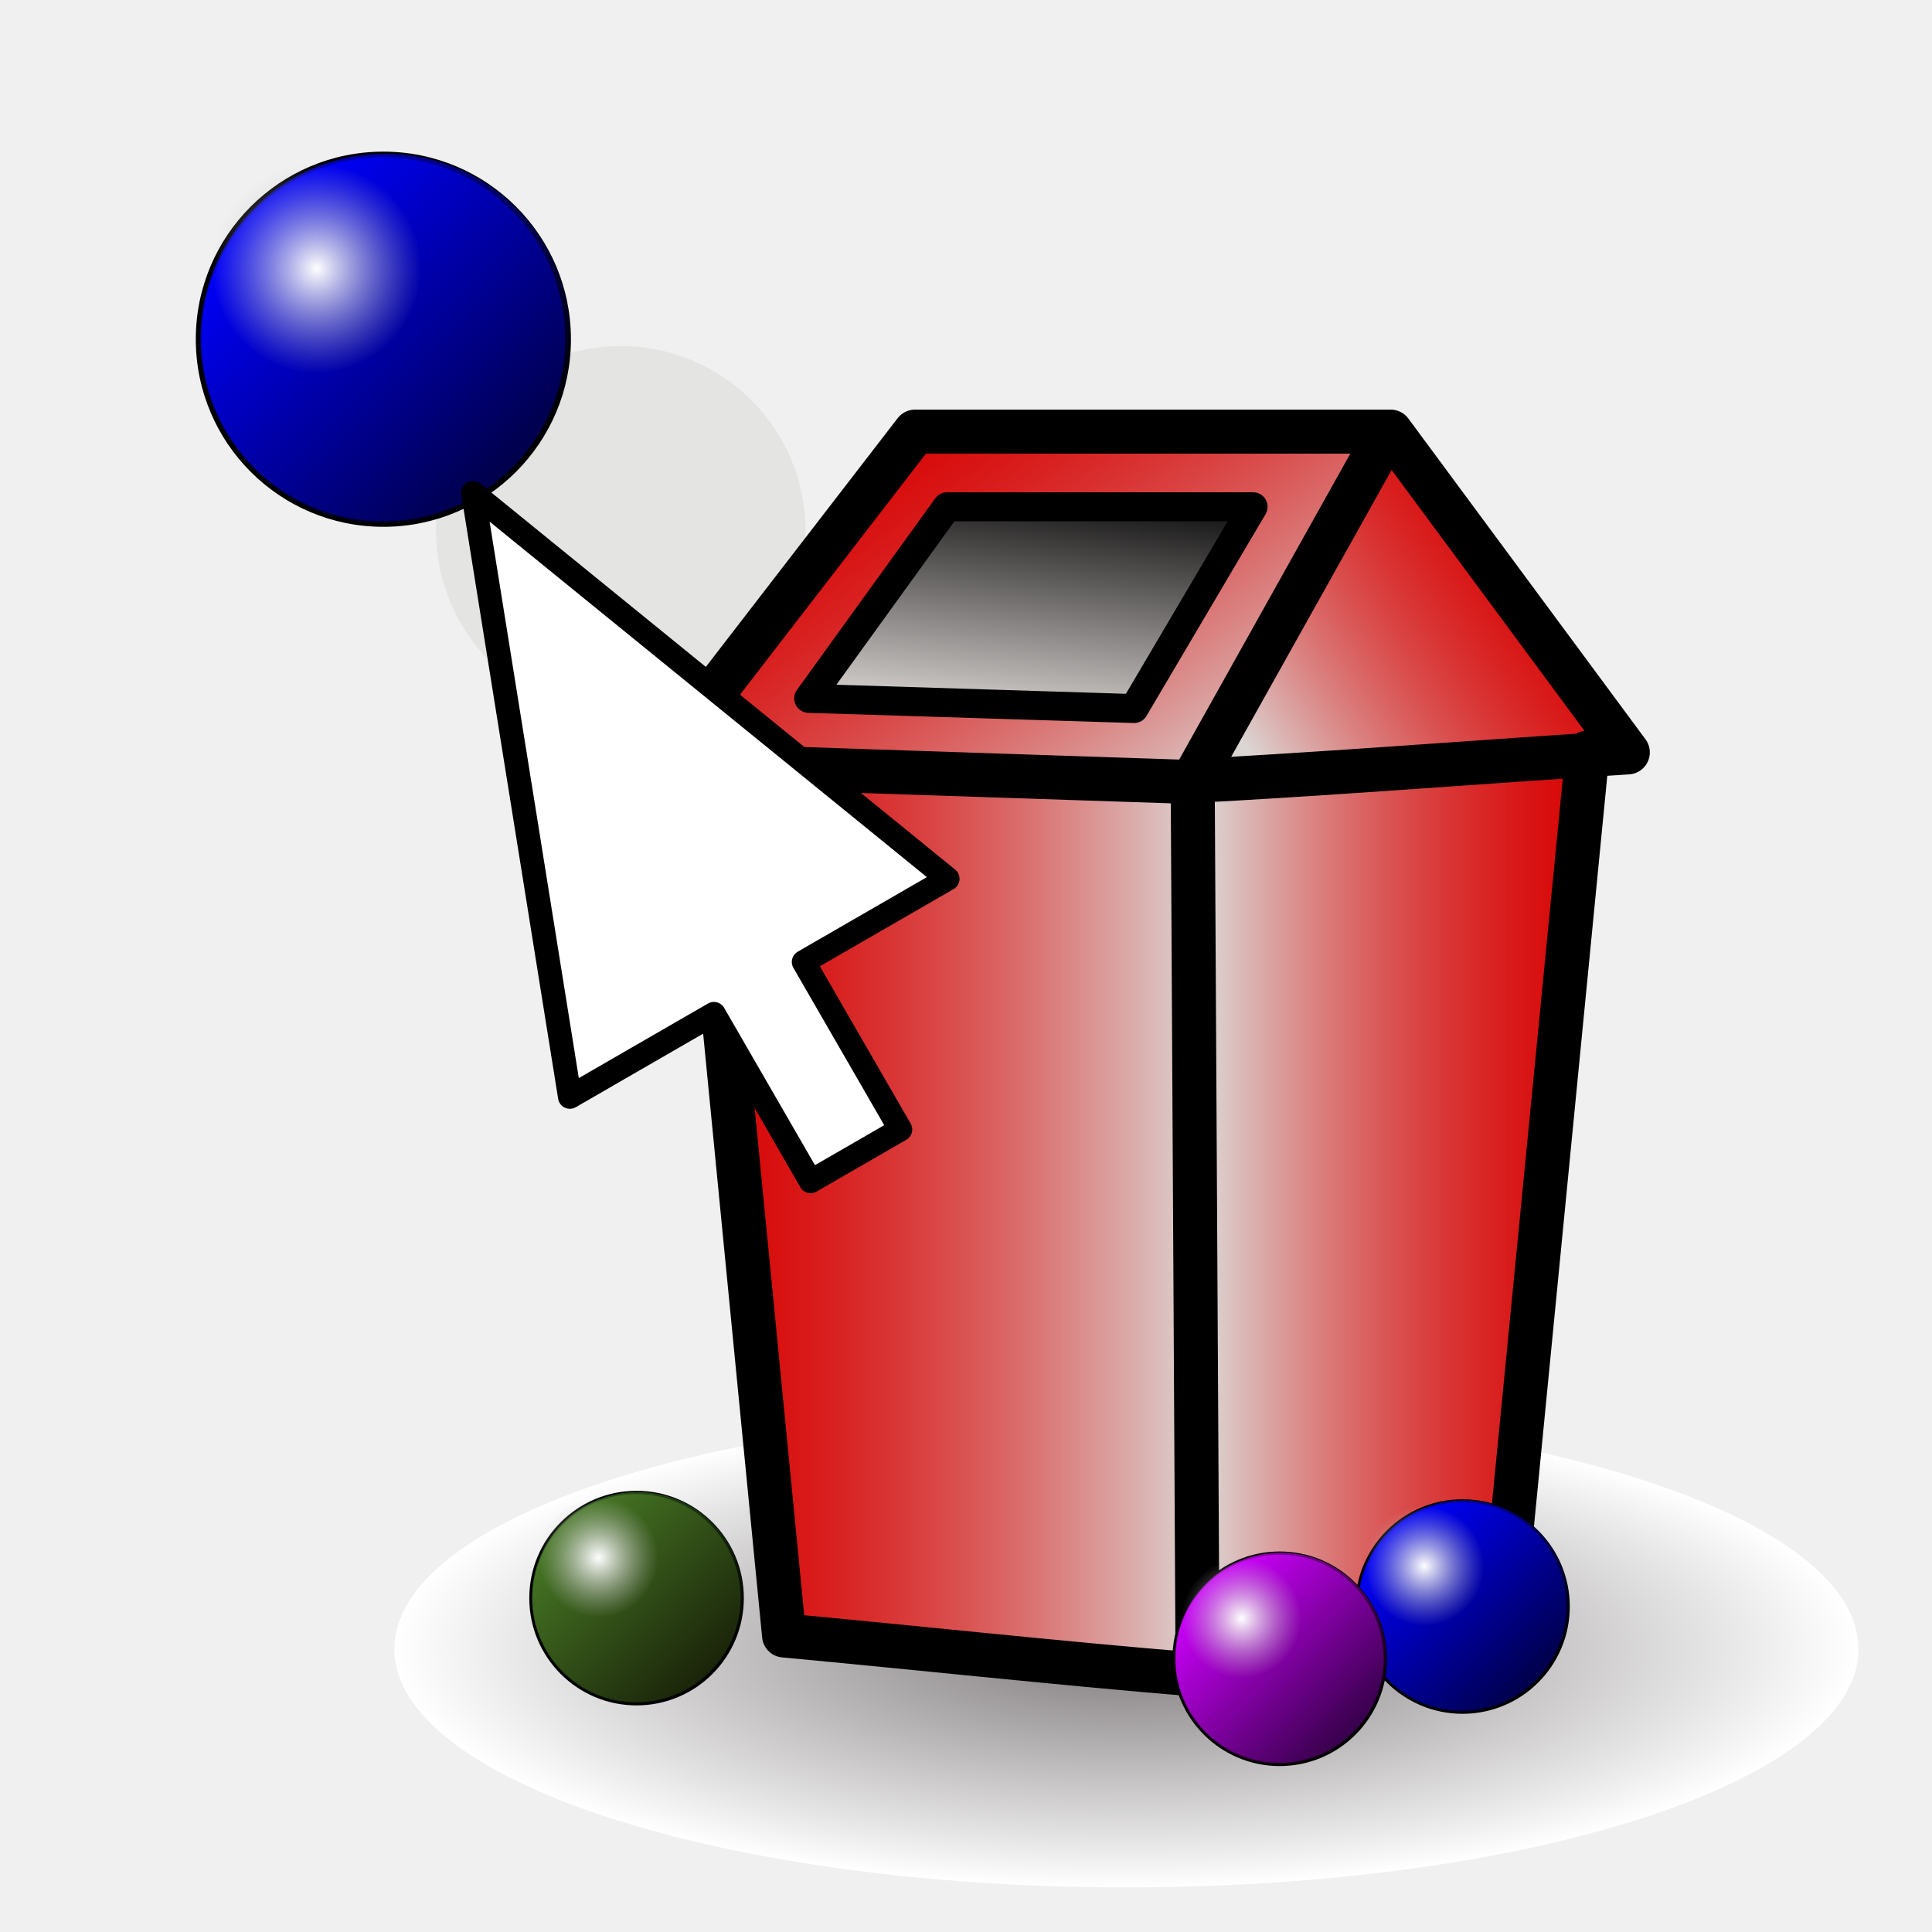
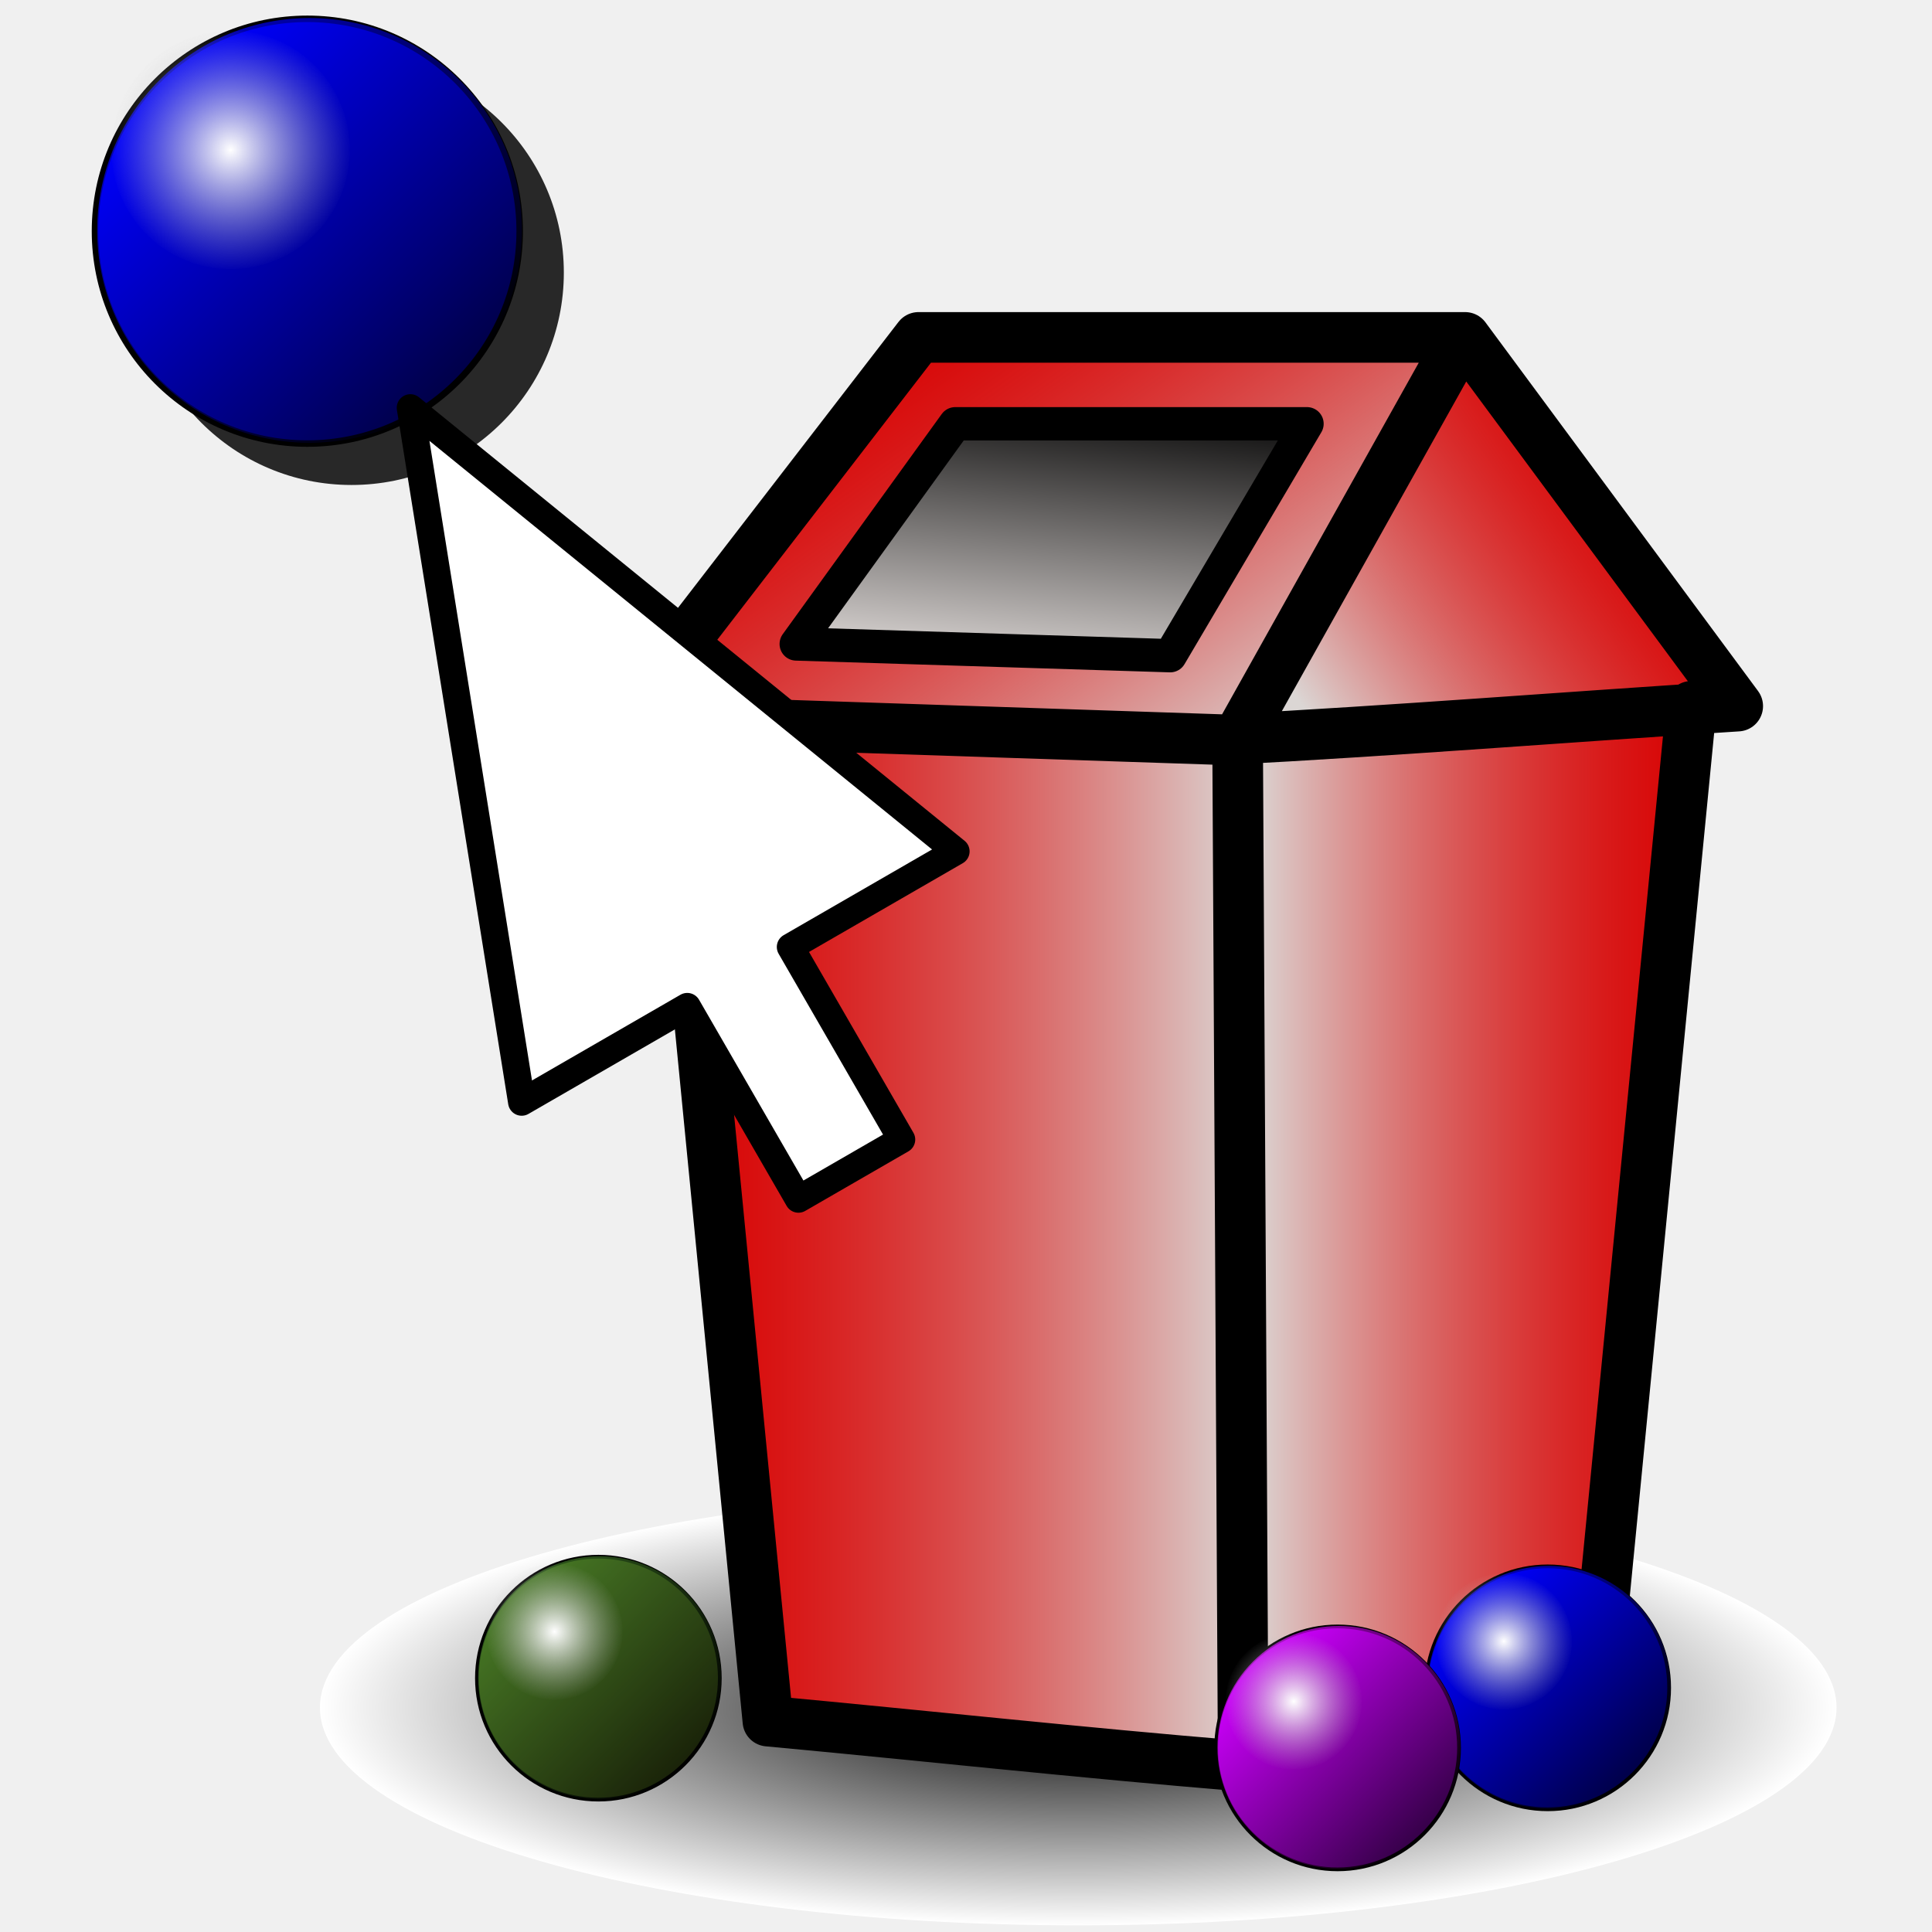
<svg xmlns="http://www.w3.org/2000/svg" xmlns:xlink="http://www.w3.org/1999/xlink" version="1.0" width="100" height="100" id="svg2">
  <defs id="defs4">
    <linearGradient id="linearGradient6570">
      <stop style="stop-color:#3e7626;stop-opacity:1;" offset="0" id="stop6572" />
      <stop style="stop-color:#000000;stop-opacity:1" offset="1" id="stop6574" />
    </linearGradient>
    <linearGradient id="linearGradient6541">
      <stop id="stop6543" offset="0" style="stop-color:#000000;stop-opacity:1;" />
      <stop id="stop6545" offset="1" style="stop-color:#dbd6d4;stop-opacity:1;" />
    </linearGradient>
    <linearGradient id="linearGradient6498">
      <stop id="stop6500" offset="0" style="stop-color:#d600ff;stop-opacity:1;" />
      <stop id="stop6502" offset="1" style="stop-color:#000000;stop-opacity:1" />
    </linearGradient>
    <linearGradient id="linearGradient6448">
-       <stop id="stop6450" offset="0" style="stop-color:#7e797c;stop-opacity:1;" />
+       <stop id="stop6450" offset="0" style="stop-color:#000000;stop-opacity:1;" />
      <stop id="stop6452" offset="1" style="stop-color:#ffffff;stop-opacity:1;" />
    </linearGradient>
    <linearGradient id="linearGradient6410">
      <stop style="stop-color:#d90000;stop-opacity:0.424;" offset="0" id="stop6412" />
      <stop style="stop-color:#dbd6d4;stop-opacity:1;" offset="1" id="stop6414" />
    </linearGradient>
    <linearGradient id="linearGradient3384">
      <stop style="stop-color:#0000ff;stop-opacity:1;" offset="0" id="stop3386" />
      <stop style="stop-color:#000000;stop-opacity:1" offset="1" id="stop3388" />
    </linearGradient>
    <linearGradient id="linearGradient3252">
      <stop style="stop-color:#ffffff;stop-opacity:1" offset="0" id="stop3254" />
      <stop style="stop-color:#bababa;stop-opacity:0;" offset="1" id="stop3256" />
    </linearGradient>
    <radialGradient xlink:href="#linearGradient3252" id="radialGradient3562" gradientUnits="userSpaceOnUse" gradientTransform="matrix(0.2134373,0,0,0.2134373,19.80521,5.961047)" cx="58.012" cy="63.346" fx="58.012" fy="63.346" r="33.113" />
    <linearGradient xlink:href="#linearGradient3384" id="linearGradient3565" gradientUnits="userSpaceOnUse" gradientTransform="matrix(0.2688926,0.2688926,-0.2688926,0.2688926,38.22773,-8.449435)" x1="25.398" y1="63.346" x2="90.625" y2="63.346" />
    <radialGradient xlink:href="#linearGradient6448" id="radialGradient6446" cx="52.697" cy="124.216" fx="52.697" fy="124.216" r="30.461" gradientTransform="matrix(1,0,0,0.405,0,73.90872)" gradientUnits="userSpaceOnUse" />
    <linearGradient xlink:href="#linearGradient3384" id="linearGradient6475" gradientUnits="userSpaceOnUse" gradientTransform="matrix(0.2688926,0.2688926,-0.2688926,0.2688926,38.22773,-8.449435)" x1="25.398" y1="63.346" x2="90.625" y2="63.346" />
    <radialGradient xlink:href="#linearGradient3252" id="radialGradient6477" gradientUnits="userSpaceOnUse" gradientTransform="matrix(0.2134373,0,0,0.2134373,19.80521,5.961047)" cx="58.012" cy="63.346" fx="58.012" fy="63.346" r="33.113" />
    <linearGradient xlink:href="#linearGradient6498" id="linearGradient6509" gradientUnits="userSpaceOnUse" gradientTransform="matrix(0.1185687,0.1185687,-0.1185687,0.1185687,115.4137,31.04224)" x1="25.398" y1="63.346" x2="90.625" y2="63.346" />
    <radialGradient xlink:href="#linearGradient3252" id="radialGradient6511" gradientUnits="userSpaceOnUse" gradientTransform="matrix(9.4115562e-2,0,0,9.4115562e-2,107.2902,37.39657)" cx="58.012" cy="63.346" fx="58.012" fy="63.346" r="33.113" />
-     <linearGradient xlink:href="#linearGradient6410" id="linearGradient6516" gradientUnits="userSpaceOnUse" gradientTransform="matrix(-1,0,0,-1,85.97235,98.89925)" x1="3.111" y1="36.23" x2="23.543" y2="36.23" />
-     <linearGradient xlink:href="#linearGradient6410" id="linearGradient6520" gradientUnits="userSpaceOnUse" gradientTransform="translate(59.31781,26.43857)" x1="-12.245" y1="-5.918" x2="3.061" y2="15.51" />
-     <linearGradient xlink:href="#linearGradient6410" id="linearGradient6524" gradientUnits="userSpaceOnUse" gradientTransform="translate(59.31781,26.43857)" x1="20.408" y1="2.041" x2="5.306" y2="12.449" />
-     <linearGradient xlink:href="#linearGradient6410" id="linearGradient6528" gradientUnits="userSpaceOnUse" gradientTransform="translate(59.31781,26.43857)" x1="-23.088" y1="36.786" x2="2.723" y2="36.786" />
-     <linearGradient xlink:href="#linearGradient6541" id="linearGradient6539" x1="54.796" y1="24.388" x2="53.359" y2="37.424" gradientUnits="userSpaceOnUse" />
+     <linearGradient xlink:href="#linearGradient6410" id="linearGradient6516" gradientUnits="userSpaceOnUse" gradientTransform="matrix(-1.149403,0,0,-1.149403,91.91752,105.4603)" x1="3.111" y1="36.23" x2="23.543" y2="36.23" />
+     <linearGradient xlink:href="#linearGradient6410" id="linearGradient6520" gradientUnits="userSpaceOnUse" gradientTransform="matrix(1.149403,0,0,1.149403,61.28071,22.17379)" x1="-12.245" y1="-5.918" x2="3.061" y2="15.51" />
+     <linearGradient xlink:href="#linearGradient6410" id="linearGradient6524" gradientUnits="userSpaceOnUse" gradientTransform="matrix(1.149403,0,0,1.149403,61.28071,22.17379)" x1="20.408" y1="2.041" x2="5.306" y2="12.449" />
+     <linearGradient xlink:href="#linearGradient6410" id="linearGradient6528" gradientUnits="userSpaceOnUse" gradientTransform="matrix(1.149403,0,0,1.149403,61.28071,22.17379)" x1="-23.088" y1="36.786" x2="2.723" y2="36.786" />
+     <linearGradient xlink:href="#linearGradient6541" id="linearGradient6539" x1="54.796" y1="24.388" x2="53.359" y2="37.424" gradientUnits="userSpaceOnUse" gradientTransform="matrix(1.149403,0,0,1.149403,-6.899363,-8.214783)" />
    <linearGradient xlink:href="#linearGradient6570" id="linearGradient6581" gradientUnits="userSpaceOnUse" gradientTransform="matrix(0.1185687,0.1185687,-0.1185687,0.1185687,-125.8414,-62.98095)" x1="25.398" y1="63.346" x2="90.625" y2="63.346" />
    <radialGradient xlink:href="#linearGradient3252" id="radialGradient6583" gradientUnits="userSpaceOnUse" gradientTransform="matrix(9.4115562e-2,0,0,9.4115562e-2,-133.9649,-56.62662)" cx="58.012" cy="63.346" fx="58.012" fy="63.346" r="33.113" />
+     <linearGradient xlink:href="#linearGradient3384" id="linearGradient3478" gradientUnits="userSpaceOnUse" gradientTransform="matrix(0.2688926,0.2688926,-0.2688926,0.2688926,38.22773,-8.449435)" x1="25.398" y1="63.346" x2="90.625" y2="63.346" />
+     <radialGradient xlink:href="#linearGradient3252" id="radialGradient3480" gradientUnits="userSpaceOnUse" gradientTransform="matrix(0.2134373,0,0,0.2134373,19.80521,5.961047)" cx="58.012" cy="63.346" fx="58.012" fy="63.346" r="33.113" />
  </defs>
-   <path style="fill:url(#radialGradient6446);fill-opacity:1;fill-rule:evenodd;stroke:none;stroke-width:1px;stroke-linecap:butt;stroke-linejoin:miter;stroke-opacity:1" id="path6438" d="M 83.158 124.216 A 30.461 12.337 0 1 1  22.236,124.216 A 30.461 12.337 0 1 1  83.158 124.216 z" transform="matrix(1.243952,0,0,1,-7.24963,-38.86366)" />
-   <g id="g2203" transform="matrix(0.7710003,0,0,0.7710003,-8.425791,-1.122311)">
-     <path d="M 65.005,37.092 C 65.006,43.942 59.453,49.496 52.603,49.496 C 45.753,49.496 40.2,43.942 40.201,37.092 C 40.2,30.242 45.753,24.688 52.603,24.688 C 59.453,24.688 65.006,30.242 65.005,37.092 L 65.005,37.092 z " style="fill:#e4e4e3;fill-opacity:1;fill-rule:evenodd;stroke:none;stroke-width:0.38px;stroke-linecap:butt;stroke-linejoin:miter;stroke-opacity:1" id="path6824" />
-     <g id="g3519">
-       <path id="path3474" style="fill:#0000ff;fill-opacity:1;fill-rule:evenodd;stroke:#000000;stroke-width:0.38px;stroke-linecap:butt;stroke-linejoin:miter;stroke-opacity:1" d="M 49.067,24.229 C 49.068,31.079 43.515,36.633 36.665,36.633 C 29.815,36.633 24.262,31.079 24.263,24.229 C 24.262,17.379 29.815,11.825 36.665,11.825 C 43.515,11.825 49.068,17.379 49.067,24.229 L 49.067,24.229 z " />
-       <path id="path3476" style="opacity:0.717;fill:url(#linearGradient3565);fill-opacity:1;fill-rule:evenodd;stroke:none;stroke-width:1px;stroke-linecap:butt;stroke-linejoin:miter;stroke-opacity:1" d="M 45.563,32.952 C 40.72,37.797 32.866,37.798 28.022,32.954 C 23.178,28.11 23.179,20.256 28.024,15.413 C 32.867,10.568 40.721,10.568 45.564,15.412 C 50.408,20.256 50.408,28.109 45.563,32.952 L 45.563,32.952 z " />
-       <path id="path3478" style="fill:url(#radialGradient3562);fill-opacity:1;fill-rule:evenodd;stroke:none;stroke-width:1px;stroke-linecap:butt;stroke-linejoin:miter;stroke-opacity:1" d="M 39.148,19.481 C 39.149,23.326 36.032,26.444 32.187,26.444 C 28.342,26.444 25.225,23.326 25.226,19.481 C 25.225,15.637 28.342,12.519 32.187,12.519 C 36.032,12.519 39.149,15.637 39.148,19.481 L 39.148,19.481 z " />
-     </g>
+   <path style="fill:url(#radialGradient6446);fill-opacity:1;fill-rule:evenodd;stroke:none;stroke-width:1px;stroke-linecap:butt;stroke-linejoin:miter;stroke-opacity:1" id="path6438" d="M 83.158 124.216 A 30.461 12.337 0 1 1  22.236,124.216 A 30.461 12.337 0 1 1  83.158 124.216 z" transform="matrix(1.288477,0,0,0.91366,-12.08954,-25.10836)" />
+   <path id="path6824" style="fill:#282828;fill-opacity:1;fill-rule:evenodd;stroke:none;stroke-width:0.38px;stroke-linecap:butt;stroke-linejoin:miter;stroke-opacity:1" d="M 29.184,14.11 C 29.185,20.181 24.264,25.103 18.194,25.103 C 12.123,25.103 7.202,20.181 7.203,14.11 C 7.202,8.04 12.123,3.118 18.194,3.118 C 24.264,3.118 29.185,8.04 29.184,14.11 L 29.184,14.11 z " />
+   <g id="g3519" transform="matrix(0.8861901,0,0,0.8861901,-16.58399,-9.504771)">
+     <path d="M 49.067,24.229 C 49.068,31.079 43.515,36.633 36.665,36.633 C 29.815,36.633 24.262,31.079 24.263,24.229 C 24.262,17.379 29.815,11.825 36.665,11.825 C 43.515,11.825 49.068,17.379 49.067,24.229 L 49.067,24.229 z " style="fill:#0000ff;fill-opacity:1;fill-rule:evenodd;stroke:#000000;stroke-width:0.38px;stroke-linecap:butt;stroke-linejoin:miter;stroke-opacity:1" id="path3474" />
+     <path d="M 45.563,32.952 C 40.72,37.797 32.866,37.798 28.022,32.954 C 23.178,28.11 23.179,20.256 28.024,15.413 C 32.867,10.568 40.721,10.568 45.564,15.412 C 50.408,20.256 50.408,28.109 45.563,32.952 L 45.563,32.952 z " style="opacity:0.717;fill:url(#linearGradient3478);fill-opacity:1;fill-rule:evenodd;stroke:none;stroke-width:1px;stroke-linecap:butt;stroke-linejoin:miter;stroke-opacity:1" id="path3476" />
+     <path d="M 39.148,19.481 C 39.149,23.326 36.032,26.444 32.187,26.444 C 28.342,26.444 25.225,23.326 25.226,19.481 C 25.225,15.637 28.342,12.519 32.187,12.519 C 36.032,12.519 39.149,15.637 39.148,19.481 L 39.148,19.481 z " style="fill:url(#radialGradient3480);fill-opacity:1;fill-rule:evenodd;stroke:none;stroke-width:1px;stroke-linecap:butt;stroke-linejoin:miter;stroke-opacity:1" id="path3478" />
  </g>
-   <path style="fill:#d70000;fill-opacity:1;fill-rule:evenodd;stroke:none;stroke-width:2.279;stroke-linecap:round;stroke-linejoin:round;stroke-miterlimit:4;stroke-dashoffset:0;stroke-opacity:1" d="M 40.117,84.737 L 61.522,86.777 C 61.437,71.346 61.352,55.915 61.267,40.484 L 35.711,39.651 C 37.18,54.68 38.648,69.708 40.117,84.737 z " id="path5358" />
-   <path style="fill:url(#linearGradient6528);fill-opacity:1;fill-rule:evenodd;stroke:none;stroke-width:2.279;stroke-linecap:round;stroke-linejoin:round;stroke-miterlimit:4;stroke-dashoffset:0;stroke-opacity:1" d="M 40.635,84.747 L 62.041,86.788 C 61.956,71.357 61.871,55.925 61.786,40.494 L 36.23,39.661 C 37.698,54.69 39.167,69.718 40.635,84.747 z " id="path6343" />
-   <path style="fill:#d70000;fill-opacity:1;fill-rule:evenodd;stroke:none;stroke-width:2.279;stroke-linecap:round;stroke-linejoin:round;stroke-miterlimit:4;stroke-dashoffset:0;stroke-opacity:1" d="M 71.891,22.423 C 68.561,28.377 65.23,34.331 61.9,40.284 L 84.421,38.83 C 80.33,33.295 76.238,27.761 72.146,22.227" id="path5360" />
-   <path style="fill:url(#linearGradient6524);fill-opacity:1;fill-rule:evenodd;stroke:none;stroke-width:2.279;stroke-linecap:round;stroke-linejoin:round;stroke-miterlimit:4;stroke-dashoffset:0;stroke-opacity:1" d="M 72.41,22.434 C 69.079,28.387 65.749,34.341 62.418,40.295 L 84.94,38.84 C 80.848,33.306 76.756,27.771 72.664,22.237" id="path6345" />
-   <path style="fill:#d70000;fill-opacity:1;fill-rule:evenodd;stroke:none;stroke-width:2.279;stroke-linecap:round;stroke-linejoin:round;stroke-miterlimit:4;stroke-dashoffset:0;stroke-opacity:1" d="M 71.885,21.589 L 61.022,39.705 C 52.012,39.405 43.003,39.105 33.993,38.804 C 38.419,33.066 42.845,27.327 47.27,21.589 C 55.475,21.589 63.68,21.589 71.885,21.589 z " id="path5362" />
-   <path style="fill:url(#linearGradient6520);fill-opacity:1;fill-rule:evenodd;stroke:none;stroke-width:2.279;stroke-linecap:round;stroke-linejoin:round;stroke-miterlimit:4;stroke-dashoffset:0;stroke-opacity:1" d="M 72.403,21.599 L 61.54,39.716 C 52.531,39.415 43.521,39.115 34.512,38.814 C 38.938,33.076 43.363,27.338 47.789,21.599 C 55.994,21.599 64.199,21.599 72.403,21.599 z " id="path6347" />
-   <path style="fill:#d70000;fill-opacity:1;fill-rule:evenodd;stroke:none;stroke-width:2.279;stroke-linecap:round;stroke-linejoin:round;stroke-miterlimit:4;stroke-dashoffset:0;stroke-opacity:1" d="M 61.965,86.514 L 61.91,40.248 L 82.343,38.803 C 80.874,53.831 79.406,68.86 77.937,83.889 C 72.613,84.764 67.289,85.639 61.965,86.514 z " id="path5364" />
-   <path style="fill:url(#linearGradient6516);fill-opacity:1;fill-rule:evenodd;stroke:none;stroke-width:2.279;stroke-linecap:round;stroke-linejoin:round;stroke-miterlimit:4;stroke-dashoffset:0;stroke-opacity:1" d="M 62.483,86.525 L 62.429,40.258 L 82.861,38.813 C 81.393,53.842 79.924,68.87 78.456,83.899 C 73.132,84.774 67.808,85.649 62.483,86.525 z " id="path6349" />
-   <path style="fill:none;fill-opacity:1;fill-rule:evenodd;stroke:#000000;stroke-width:2.279;stroke-linecap:round;stroke-linejoin:round;stroke-miterlimit:4;stroke-dashoffset:0;stroke-opacity:1" d="M 36.178,39.566 C 37.646,54.595 39.114,69.623 40.583,84.652 C 47.651,85.308 54.723,86.082 61.788,86.665 C 67.112,85.79 72.437,84.915 77.761,84.039 C 79.229,69.011 80.698,53.982 82.166,38.954 M 71.98,22.341 C 76.072,27.875 80.164,33.41 84.255,38.944 C 76.542,39.432 68.831,40.055 61.117,40.458 C 52.107,40.157 43.098,39.857 34.088,39.556 C 38.514,33.818 42.94,28.08 47.365,22.341 C 55.57,22.341 63.775,22.341 71.98,22.341 z M 61.988,86.693 C 61.903,71.261 61.819,55.83 61.734,40.399 C 65.064,34.445 68.395,28.491 71.725,22.538" id="rect3391" />
-   <path style="fill:url(#linearGradient6539);fill-opacity:1.0;fill-rule:evenodd;stroke:#000000;stroke-width:1.5;stroke-linecap:round;stroke-linejoin:round;stroke-miterlimit:4;stroke-dasharray:none;stroke-dashoffset:0;stroke-opacity:1" d="M 49.019,26.23 L 64.86,26.23 L 58.697,36.674 L 41.858,36.147 L 49.019,26.23 z " id="rect3416" />
-   <g id="g6458" transform="matrix(0.4409518,0,0,0.4409518,59.53128,72.46942)">
+   <path style="fill:#d70000;fill-opacity:1;fill-rule:evenodd;stroke:none;stroke-width:2.279;stroke-linecap:round;stroke-linejoin:round;stroke-miterlimit:4;stroke-dashoffset:0;stroke-opacity:1" d="M 39.211,89.182 L 63.814,91.528 C 63.717,73.791 63.619,56.054 63.522,38.317 L 34.147,37.36 C 35.835,54.634 37.523,71.908 39.211,89.182 z " id="path5358" />
+   <path style="fill:url(#linearGradient6528);fill-opacity:1;fill-rule:evenodd;stroke:none;stroke-width:2.279;stroke-linecap:round;stroke-linejoin:round;stroke-miterlimit:4;stroke-dashoffset:0;stroke-opacity:1" d="M 39.807,89.194 L 64.41,91.539 C 64.313,73.803 64.215,56.066 64.118,38.329 L 34.743,37.372 C 36.431,54.646 38.119,71.92 39.807,89.194 z " id="path6343" />
+   <path style="fill:#d70000;fill-opacity:1;fill-rule:evenodd;stroke:none;stroke-width:2.279;stroke-linecap:round;stroke-linejoin:round;stroke-miterlimit:4;stroke-dashoffset:0;stroke-opacity:1" d="M 75.733,17.559 C 71.904,24.402 68.076,31.245 64.248,38.088 L 90.135,36.416 C 85.432,30.055 80.729,23.694 76.025,17.333" id="path5360" />
+   <path style="fill:url(#linearGradient6524);fill-opacity:1;fill-rule:evenodd;stroke:none;stroke-width:2.279;stroke-linecap:round;stroke-linejoin:round;stroke-miterlimit:4;stroke-dashoffset:0;stroke-opacity:1" d="M 76.329,17.571 C 72.501,24.414 68.673,31.257 64.845,38.1 L 90.731,36.428 C 86.028,30.067 81.325,23.706 76.621,17.345" id="path6345" />
+   <path style="fill:#d70000;fill-opacity:1;fill-rule:evenodd;stroke:none;stroke-width:2.279;stroke-linecap:round;stroke-linejoin:round;stroke-miterlimit:4;stroke-dashoffset:0;stroke-opacity:1" d="M 75.725,16.6 L 63.239,37.423 C 52.884,37.077 42.528,36.732 32.173,36.387 C 37.26,29.791 42.347,23.195 47.433,16.6 C 56.864,16.6 66.295,16.6 75.725,16.6 z " id="path5362" />
+   <path style="fill:url(#linearGradient6520);fill-opacity:1;fill-rule:evenodd;stroke:none;stroke-width:2.279;stroke-linecap:round;stroke-linejoin:round;stroke-miterlimit:4;stroke-dashoffset:0;stroke-opacity:1" d="M 76.321,16.612 L 63.835,37.435 C 53.48,37.089 43.124,36.744 32.769,36.399 C 37.856,29.803 42.943,23.207 48.03,16.612 C 57.46,16.612 66.891,16.612 76.321,16.612 z " id="path6347" />
+   <path style="fill:#d70000;fill-opacity:1;fill-rule:evenodd;stroke:none;stroke-width:2.279;stroke-linecap:round;stroke-linejoin:round;stroke-miterlimit:4;stroke-dashoffset:0;stroke-opacity:1" d="M 64.323,91.225 L 64.26,38.046 L 87.746,36.385 C 86.058,53.659 84.37,70.933 82.682,88.207 C 76.562,89.213 70.443,90.219 64.323,91.225 z " id="path5364" />
+   <path style="fill:url(#linearGradient6516);fill-opacity:1;fill-rule:evenodd;stroke:none;stroke-width:2.279;stroke-linecap:round;stroke-linejoin:round;stroke-miterlimit:4;stroke-dashoffset:0;stroke-opacity:1" d="M 64.919,91.237 L 64.857,38.058 L 88.342,36.397 C 86.654,53.671 84.966,70.945 83.278,88.219 C 77.159,89.225 71.039,90.231 64.919,91.237 z " id="path6349" />
+   <path style="fill:none;fill-opacity:1;fill-rule:evenodd;stroke:#000000;stroke-width:2.62;stroke-linecap:round;stroke-linejoin:round;stroke-miterlimit:4;stroke-dashoffset:0;stroke-opacity:1" d="M 34.683,37.263 C 36.371,54.536 38.059,71.81 39.747,89.084 C 47.871,89.839 55.999,90.728 64.12,91.398 C 70.24,90.392 76.36,89.386 82.479,88.38 C 84.167,71.107 85.855,53.833 87.543,36.559 M 75.834,17.464 C 80.538,23.825 85.241,30.186 89.944,36.548 C 81.078,37.108 72.215,37.825 63.348,38.287 C 52.993,37.942 42.637,37.597 32.282,37.251 C 37.369,30.656 42.456,24.06 47.543,17.464 C 56.973,17.464 66.404,17.464 75.834,17.464 z M 64.35,91.43 C 64.253,73.693 64.155,55.956 64.058,38.22 C 67.886,31.377 71.714,24.533 75.542,17.69" id="rect3391" />
+   <path style="fill:url(#linearGradient6539);fill-opacity:1;fill-rule:evenodd;stroke:#000000;stroke-width:1.724;stroke-linecap:round;stroke-linejoin:round;stroke-miterlimit:4;stroke-dasharray:none;stroke-dashoffset:0;stroke-opacity:1" d="M 49.443,21.934 L 67.651,21.934 L 60.568,33.939 L 41.212,33.332 L 49.443,21.934 z " id="rect3416" />
+   <g id="g6458" transform="matrix(0.5068314,0,0,0.5068314,61.52607,75.08179)">
    <path d="M 49.067,24.229 C 49.068,31.079 43.515,36.633 36.665,36.633 C 29.815,36.633 24.262,31.079 24.263,24.229 C 24.262,17.379 29.815,11.825 36.665,11.825 C 43.515,11.825 49.068,17.379 49.067,24.229 L 49.067,24.229 z " style="fill:#0000ff;fill-opacity:1;fill-rule:evenodd;stroke:#000000;stroke-width:0.38px;stroke-linecap:butt;stroke-linejoin:miter;stroke-opacity:1" id="path6460" />
    <path d="M 45.563,32.952 C 40.72,37.797 32.866,37.798 28.022,32.954 C 23.178,28.11 23.179,20.256 28.024,15.413 C 32.867,10.568 40.721,10.568 45.564,15.412 C 50.408,20.256 50.408,28.109 45.563,32.952 L 45.563,32.952 z " style="opacity:0.717;fill:url(#linearGradient6475);fill-opacity:1;fill-rule:evenodd;stroke:none;stroke-width:1px;stroke-linecap:butt;stroke-linejoin:miter;stroke-opacity:1" id="path6462" />
    <path d="M 39.148,19.481 C 39.149,23.326 36.032,26.444 32.187,26.444 C 28.342,26.444 25.225,23.326 25.226,19.481 C 25.225,15.637 28.342,12.519 32.187,12.519 C 36.032,12.519 39.149,15.637 39.148,19.481 L 39.148,19.481 z " style="fill:url(#radialGradient6477);fill-opacity:1;fill-rule:evenodd;stroke:none;stroke-width:1px;stroke-linecap:butt;stroke-linejoin:miter;stroke-opacity:1" id="path6464" />
  </g>
-   <g id="g6504" transform="translate(-48.48732,40.4061)">
+   <g id="g6504" transform="matrix(1.149403,0,0,1.149403,-62.63084,38.22812)">
    <path d="M 120.193,45.452 C 120.194,48.472 117.745,50.921 114.724,50.921 C 111.704,50.921 109.255,48.472 109.256,45.452 C 109.255,42.431 111.704,39.982 114.724,39.982 C 117.745,39.982 120.194,42.431 120.193,45.452 L 120.193,45.452 z " style="fill:#bd00ff;fill-opacity:1;fill-rule:evenodd;stroke:#000000;stroke-width:0.168px;stroke-linecap:butt;stroke-linejoin:miter;stroke-opacity:1" id="path6481" />
    <path d="M 118.648,49.298 C 116.513,51.435 113.049,51.435 110.914,49.299 C 108.778,47.163 108.778,43.7 110.914,41.565 C 113.05,39.428 116.513,39.428 118.649,41.564 C 120.785,43.7 120.784,47.163 118.648,49.298 L 118.648,49.298 z " style="opacity:0.717;fill:url(#linearGradient6509);fill-opacity:1;fill-rule:evenodd;stroke:none;stroke-width:1px;stroke-linecap:butt;stroke-linejoin:miter;stroke-opacity:1" id="path6483" />
    <path d="M 115.819,43.358 C 115.82,45.054 114.445,46.428 112.75,46.428 C 111.055,46.428 109.68,45.054 109.681,43.358 C 109.68,41.663 111.055,40.288 112.75,40.288 C 114.445,40.288 115.82,41.663 115.819,43.358 L 115.819,43.358 z " style="fill:url(#radialGradient6511);fill-opacity:1;fill-rule:evenodd;stroke:none;stroke-width:1px;stroke-linecap:butt;stroke-linejoin:miter;stroke-opacity:1" id="path6485" />
  </g>
-   <g id="g6576" transform="translate(159.4789,131.2891)">
+   <g id="g6576" transform="matrix(1.149403,0,0,1.149403,176.4061,142.6893)">
    <path d="M -121.062,-48.571 C -121.061,-45.551 -123.51,-43.102 -126.531,-43.102 C -129.551,-43.102 -132,-45.551 -131.999,-48.571 C -132,-51.592 -129.551,-54.041 -126.531,-54.041 C -123.51,-54.041 -121.061,-51.592 -121.062,-48.571 L -121.062,-48.571 z " style="fill:#5c7d21;fill-opacity:1;fill-rule:evenodd;stroke:#000000;stroke-width:0.168px;stroke-linecap:butt;stroke-linejoin:miter;stroke-opacity:1" id="path6553" />
    <path d="M -122.607,-44.725 C -124.743,-42.589 -128.206,-42.588 -130.342,-44.724 C -132.477,-46.86 -132.477,-50.323 -130.341,-52.459 C -128.205,-54.595 -124.742,-54.595 -122.606,-52.459 C -120.47,-50.323 -120.471,-46.86 -122.607,-44.725 L -122.607,-44.725 z " style="opacity:0.717;fill:url(#linearGradient6581);fill-opacity:1;fill-rule:evenodd;stroke:none;stroke-width:1px;stroke-linecap:butt;stroke-linejoin:miter;stroke-opacity:1" id="path6555" />
    <path d="M -125.436,-50.665 C -125.435,-48.969 -126.81,-47.595 -128.505,-47.595 C -130.2,-47.595 -131.575,-48.969 -131.575,-50.665 C -131.575,-52.36 -130.2,-53.735 -128.505,-53.735 C -126.81,-53.735 -125.435,-52.36 -125.436,-50.665 L -125.436,-50.665 z " style="fill:url(#radialGradient6583);fill-opacity:1;fill-rule:evenodd;stroke:none;stroke-width:1px;stroke-linecap:butt;stroke-linejoin:miter;stroke-opacity:1" id="path6557" />
  </g>
-   <path style="fill:#ffffff;fill-opacity:1;fill-rule:evenodd;stroke:#000000;stroke-width:1.226;stroke-linecap:round;stroke-linejoin:round;stroke-miterlimit:4;stroke-dashoffset:0;stroke-opacity:1" d="M 24.482,25.511 L 29.495,56.778 L 36.951,52.473 L 41.958,61.146 L 46.604,58.463 L 41.597,49.79 L 49.053,45.486 L 24.482,25.511 z " id="path6783" />
+   <path style="fill:#ffffff;fill-opacity:1;fill-rule:evenodd;stroke:#000000;stroke-width:1.409;stroke-linecap:round;stroke-linejoin:round;stroke-miterlimit:4;stroke-dashoffset:0;stroke-opacity:1" d="M 21.24,21.108 L 27.002,57.046 L 35.572,52.098 L 41.327,62.066 L 46.668,58.983 L 40.912,49.015 L 49.482,44.067 L 21.24,21.108 z " id="path6783" />
</svg>
